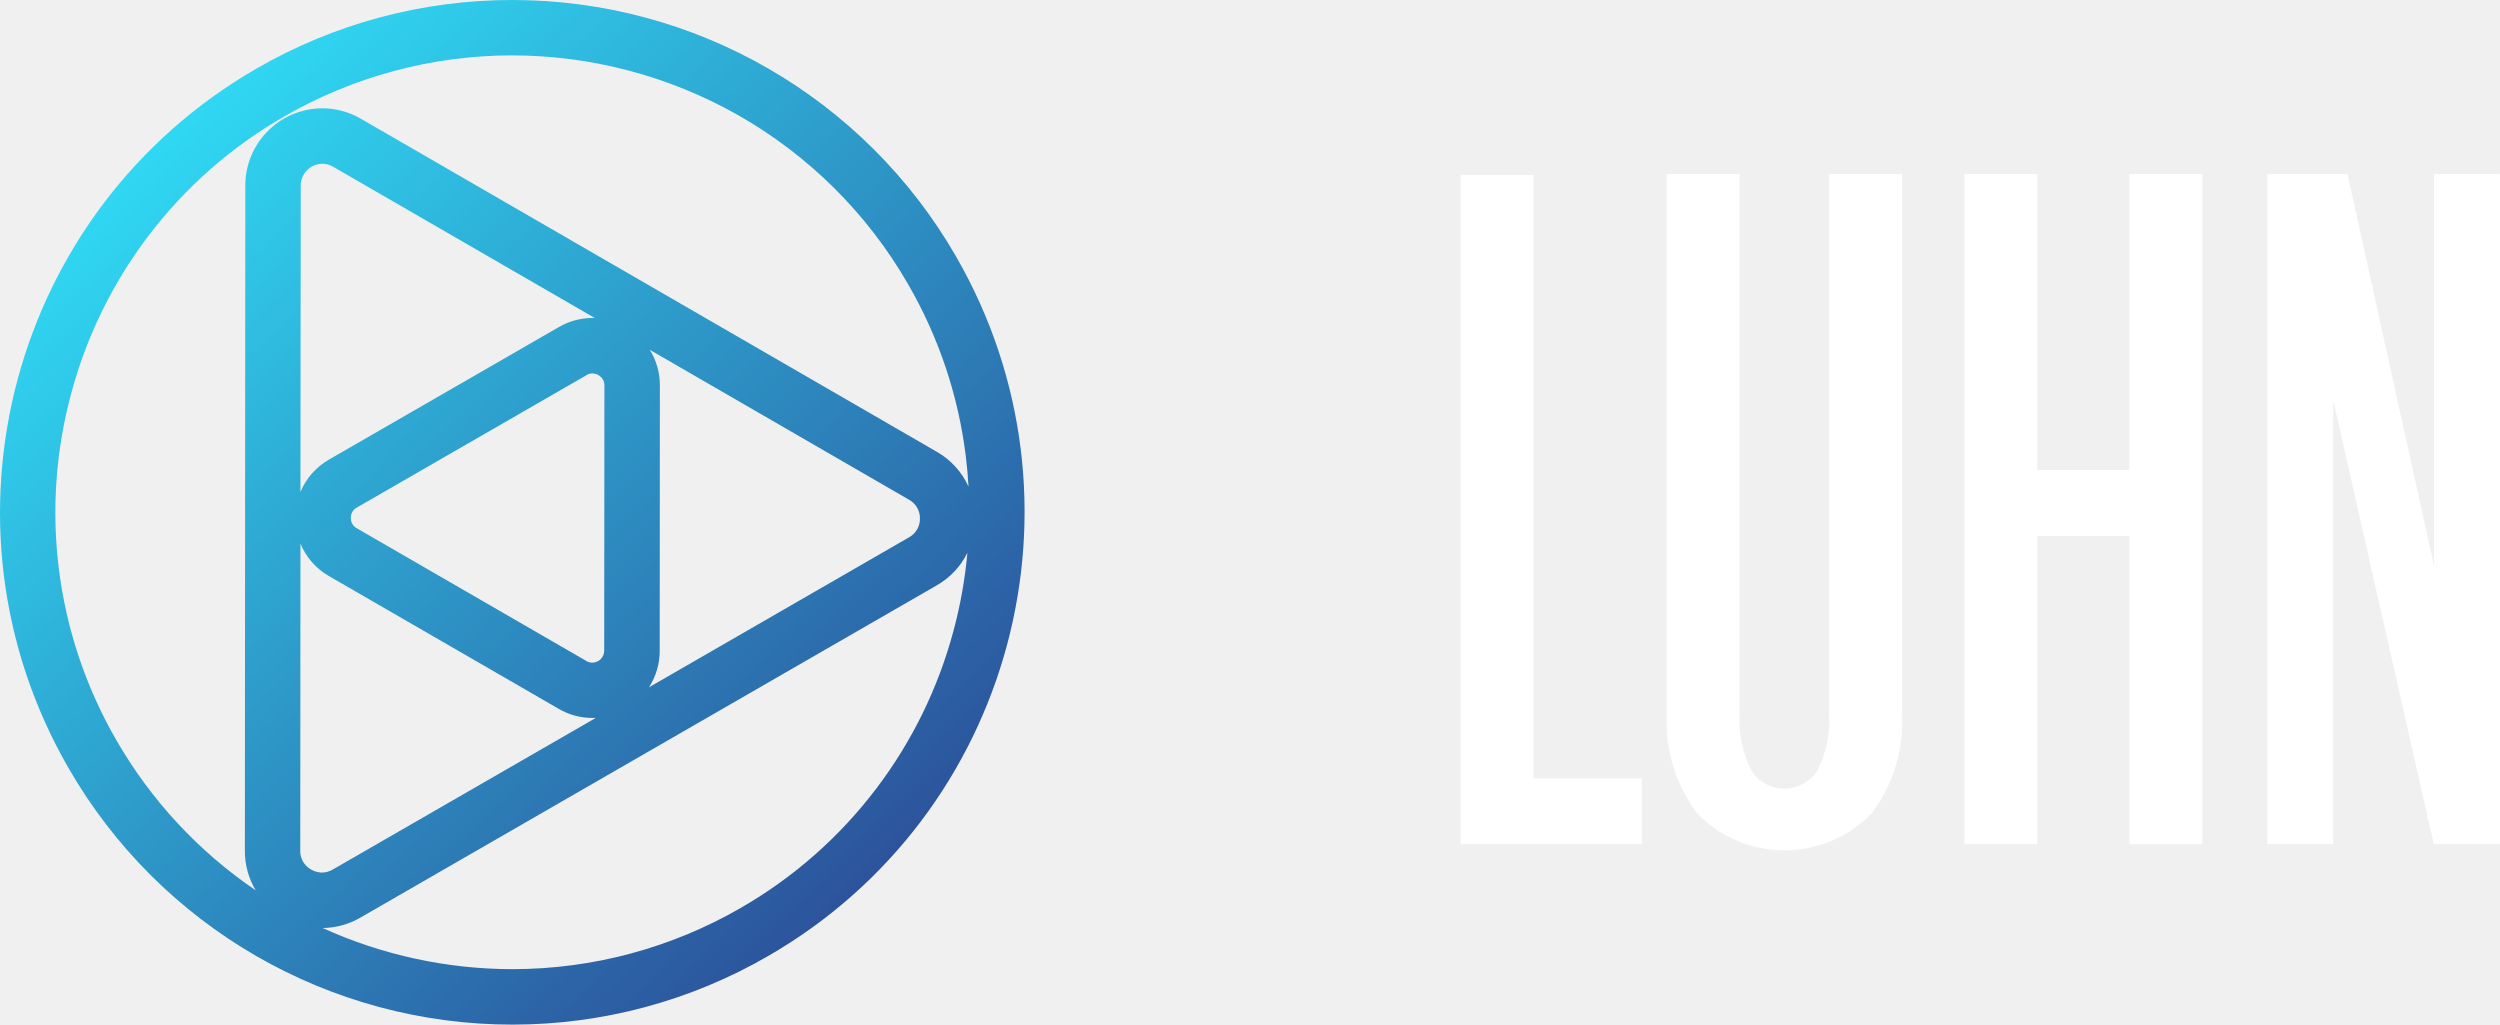
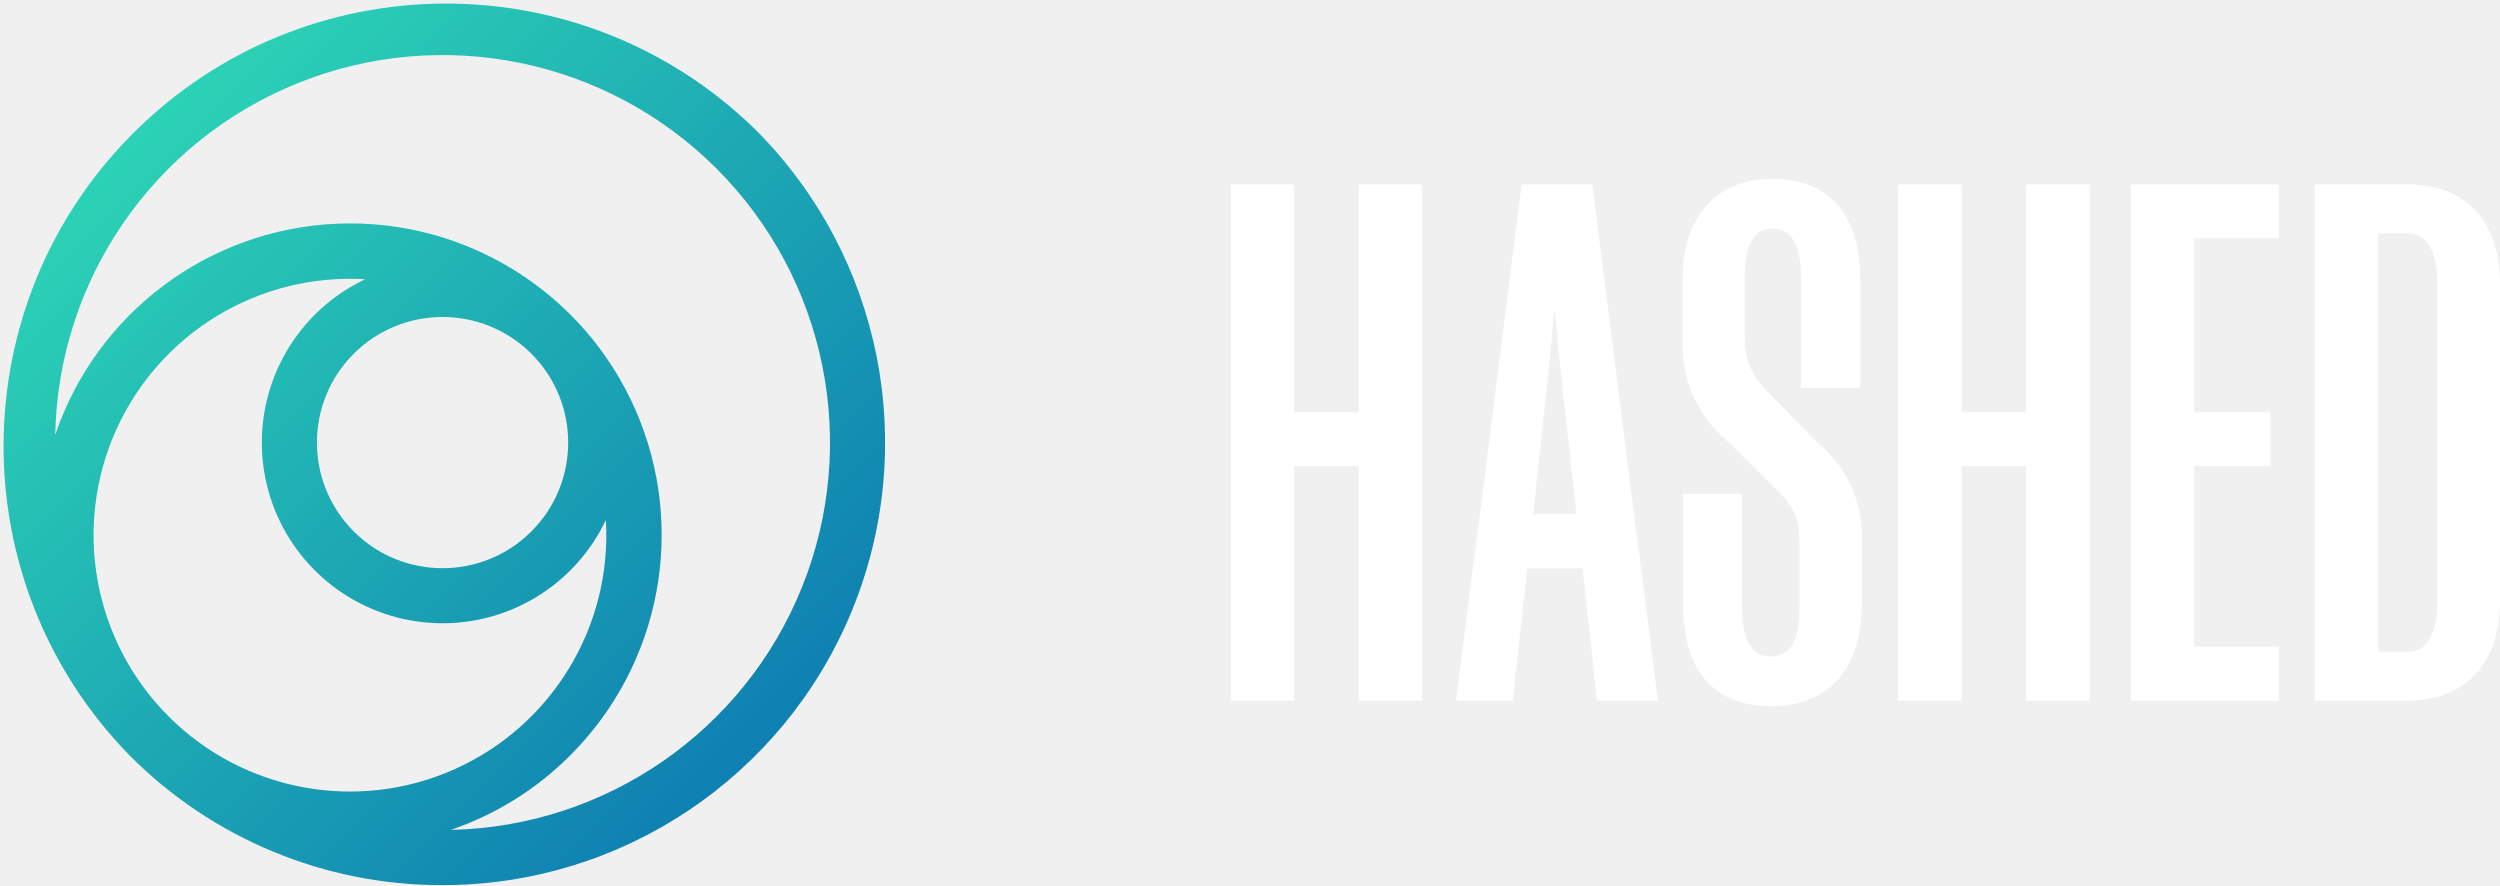
- <svg xmlns="http://www.w3.org/2000/svg" id="Group_3" data-name="Group 3" width="128.978" height="52.861" viewBox="0 0 128.978 52.861">
+ <svg xmlns="http://www.w3.org/2000/svg" width="150.404" height="53.249">
  <defs>
-     <clipPath id="clip-path">
-       <rect id="Rectangle_2" data-name="Rectangle 2" width="128.978" height="52.861" fill="none" />
+     <linearGradient id="prefix__a" x2="1" y2="1" gradientUnits="objectBoundingBox">
+       <stop offset="0" stop-color="#32e4b6" />
+       <stop offset="1" stop-color="#086eb1" />
+     </linearGradient>
+     <clipPath id="prefix__b">
+       <path data-name="Rettangolo 6" fill="none" d="M0 0h76.359v31.723H0z" />
    </clipPath>
-     <linearGradient id="linear-gradient" x1="0.084" y1="0.056" x2="1.274" y2="1.307" gradientUnits="objectBoundingBox">
-       <stop offset="0" stop-color="#30e6fc" />
-       <stop offset="1" stop-color="#290266" />
-     </linearGradient>
  </defs>
-   <g id="Group_2" data-name="Group 2">
-     <g id="Group_1" data-name="Group 1" clip-path="url(#clip-path)">
-       <path id="Path_2" data-name="Path 2" d="M354.735,68.763a5.665,5.665,0,0,1-.644,3.018,2.032,2.032,0,0,1-3.327,0,5.668,5.668,0,0,1-.643-3.018V40.94h-3.763V68.718a7.879,7.879,0,0,0,1.564,5.2,6.269,6.269,0,0,0,9.012,0,7.878,7.878,0,0,0,1.564-5.2V40.94h-3.763Z" transform="translate(-260.369 -31.958)" fill="#fff" />
-       <path id="Path_3" data-name="Path 3" d="M424.867,56.208h-4.749V40.94h-3.763V75.508h3.763V59.61h4.749v15.9h3.763V40.94h-3.763Z" transform="translate(-315.009 -31.958)" fill="#fff" />
-       <path id="Path_4" data-name="Path 4" d="M496.188,40.94V61.147L491.722,40.94h-4.136V75.508h3.4v-22.9l5.189,22.9h3.413V40.94Z" transform="translate(-370.613 -31.958)" fill="#fff" />
-       <path id="Union_2" data-name="Union 2" d="M-156.464,9.627a26.424,26.424,0,0,1,9.7-36.091h0A26.315,26.315,0,0,1-133.594-30a26.413,26.413,0,0,1,22.919,13.233,26.427,26.427,0,0,1-9.7,36.092,26.307,26.307,0,0,1-13.173,3.536A26.415,26.415,0,0,1-156.464,9.627ZM-133.546,20A23.553,23.553,0,0,0-121.8,16.849a23.414,23.414,0,0,0,7.023-6.185,23.482,23.482,0,0,0,3.968-8.118,23.711,23.711,0,0,0,.719-4.029A3.932,3.932,0,0,1-111.673.2l-29.732,17.14a3.947,3.947,0,0,1-1.95.537A23.721,23.721,0,0,0-133.546,20ZM-145.34-23.989a23.438,23.438,0,0,0-7.023,6.185,23.494,23.494,0,0,0-3.968,8.119,23.517,23.517,0,0,0-.635,9.014A23.44,23.44,0,0,0-153.988,8.2a23.586,23.586,0,0,0,7.18,7.734,3.939,3.939,0,0,1-.559-2.047l.023-34.319a3.982,3.982,0,0,1,3.982-3.98,3.947,3.947,0,0,1,1.984.54l29.709,17.18a3.93,3.93,0,0,1,1.636,1.8q-.044-.789-.141-1.577a23.4,23.4,0,0,0-2.978-8.871,23.534,23.534,0,0,0-8.8-8.738,23.7,23.7,0,0,0-11.645-3.065h0A23.562,23.562,0,0,0-145.34-23.989Zm.831,37.878a1.061,1.061,0,0,0,.331.8,1.163,1.163,0,0,0,.793.327,1.089,1.089,0,0,0,.553-.156l13.566-7.82c-.059,0-.119,0-.179,0a3.442,3.442,0,0,1-1.733-.472L-143.023-.276a3.428,3.428,0,0,1-1.476-1.68Zm18.553-24-.009,13.681a3.438,3.438,0,0,1-.555,1.889L-113.1-2.28a1.082,1.082,0,0,0,.56-.968,1.08,1.08,0,0,0-.558-.968l-13.377-7.736A3.443,3.443,0,0,1-125.957-10.113Zm-3.782-.536-11.853,6.833a.588.588,0,0,0-.309.534.589.589,0,0,0,.308.534L-129.749,4.1a.6.6,0,0,0,.3.088.62.62,0,0,0,.621-.621l.01-13.681a.573.573,0,0,0-.179-.437.654.654,0,0,0-.442-.184h0A.6.6,0,0,0-129.739-10.65Zm-14.747-9.779L-144.5-4.615a3.429,3.429,0,0,1,1.478-1.678l11.853-6.833a3.452,3.452,0,0,1,1.73-.47l.122,0-13.495-7.8a1.089,1.089,0,0,0-.553-.156A1.13,1.13,0,0,0-144.486-20.429Z" transform="translate(160 30)" stroke="rgba(0,0,0,0)" stroke-width="1" fill="url(#linear-gradient)" />
-       <path id="Path_8" data-name="Path 8" d="M301.673,41.145h-3.763V75.668h9.347v-3.4h-5.585Z" transform="translate(-222.551 -32.118)" fill="#fff" />
+   <g data-name="Raggruppa 6">
+     <path data-name="Tracciato 1" d="M45.451 7.8A26.625 26.625 0 007.8 45.451a26.453 26.453 0 0018.826 7.8A26.625 26.625 0 0045.451 7.8M31.969 21.281a7.558 7.558 0 11-10.688 0 7.566 7.566 0 0110.688 0m-13.033-2.345A10.873 10.873 0 1036.45 31.281 15.424 15.424 0 1121.968 16.8a10.819 10.819 0 00-3.032 2.136m15.377 26.5A18.739 18.739 0 103.321 26.163a23.308 23.308 0 0139.786-16.021 23.308 23.308 0 01-15.985 39.785 18.661 18.661 0 007.191-4.49" fill="url(#prefix__a)" />
+     <g data-name="Raggruppa 5">
+       <path data-name="Tracciato 2" d="M81.745 11.097v13.7h-3.879v-13.7h-3.821v31.056h3.821V28.036h3.879v14.117h3.821V11.097z" fill="#fff" />
+       <path data-name="Tracciato 3" d="M91.545 11.096l-3.927 30.921-.017.135h3.409l.875-7.954h3.323l.875 7.954h3.658l-3.945-31.056zm3.3 19.822h-2.603l.944-8.822.339-3.556.339 3.558z" fill="#fff" />
+       <g data-name="Raggruppa 4">
+         <g data-name="Raggruppa 3" clip-path="url(#prefix__b)" fill="#fff" transform="translate(74.045 10.763)">
+           <path data-name="Tracciato 4" d="M32.84 13.361c-1.3-1.3-1.922-2.012-1.922-4.038V5.908c0-1.938.562-2.92 1.671-2.92 1.136 0 1.712.982 1.712 2.92v6.658h3.572V6.033C37.873 2.142 35.996 0 32.589 0c-3.387 0-5.409 2.256-5.409 6.033V9.7a7.527 7.527 0 002.659 6.04l2.542 2.5c1.562 1.478 1.836 2.056 1.836 3.869v3.706c0 1.938-.576 2.92-1.712 2.92-1.45 0-1.754-1.588-1.754-2.92v-6.867h-3.53v6.783c0 3.864 1.876 5.992 5.284 5.992s5.45-2.24 5.45-5.992v-3.623a7.255 7.255 0 00-2.575-6.164z" />
+           <path data-name="Tracciato 5" d="M47.852 14.034h-3.883V.333h-3.821v31.056h3.821V17.272h3.883v14.117h3.821V.333h-3.821z" />
+           <path data-name="Tracciato 6" d="M54.152 31.39h8.9v-3.239h-5.083V17.273h4.581v-3.239h-4.581V3.572h5.081V.333h-8.9z" />
+           <path data-name="Tracciato 7" d="M70.784.333h-5.575v31.056h5.575c3.491 0 5.575-2.24 5.575-5.992V6.362c0-3.834-2.032-6.033-5.575-6.033M69.03 3.276h1.754c1.563 0 1.8 1.856 1.8 2.962v19.243c0 1.106-.233 2.962-1.8 2.962H69.03z" />
+         </g>
+       </g>
    </g>
  </g>
</svg>
